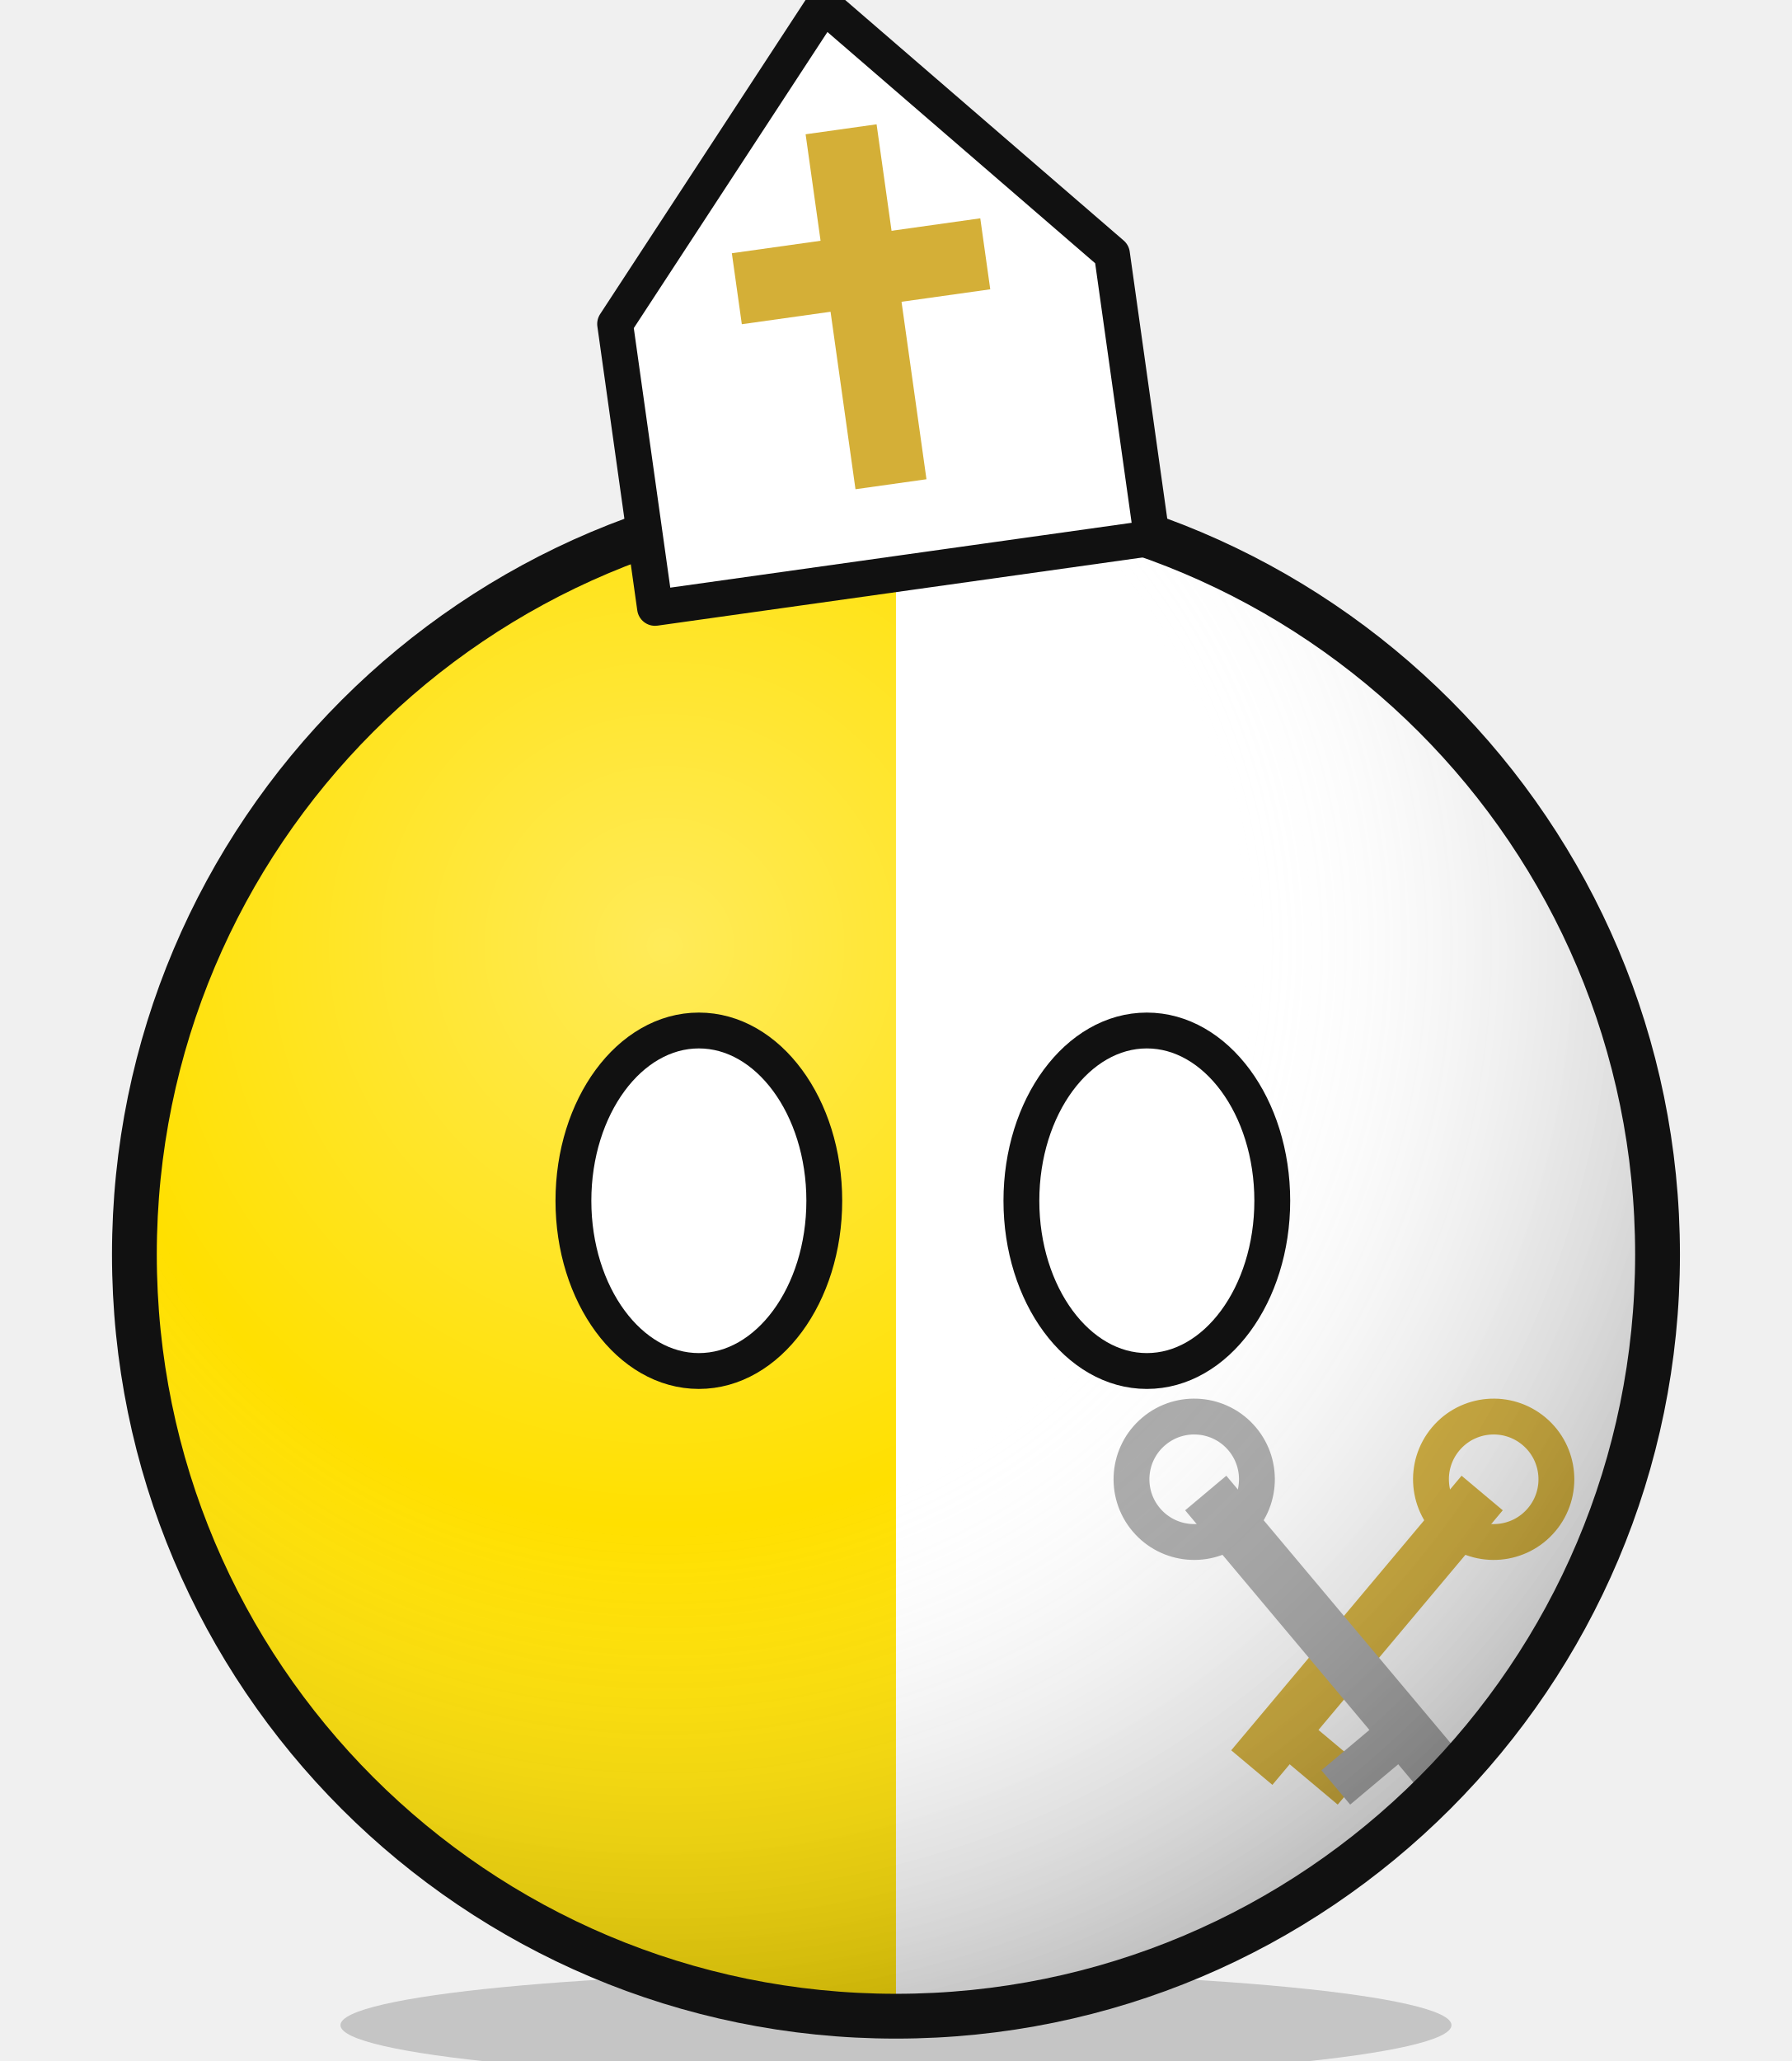
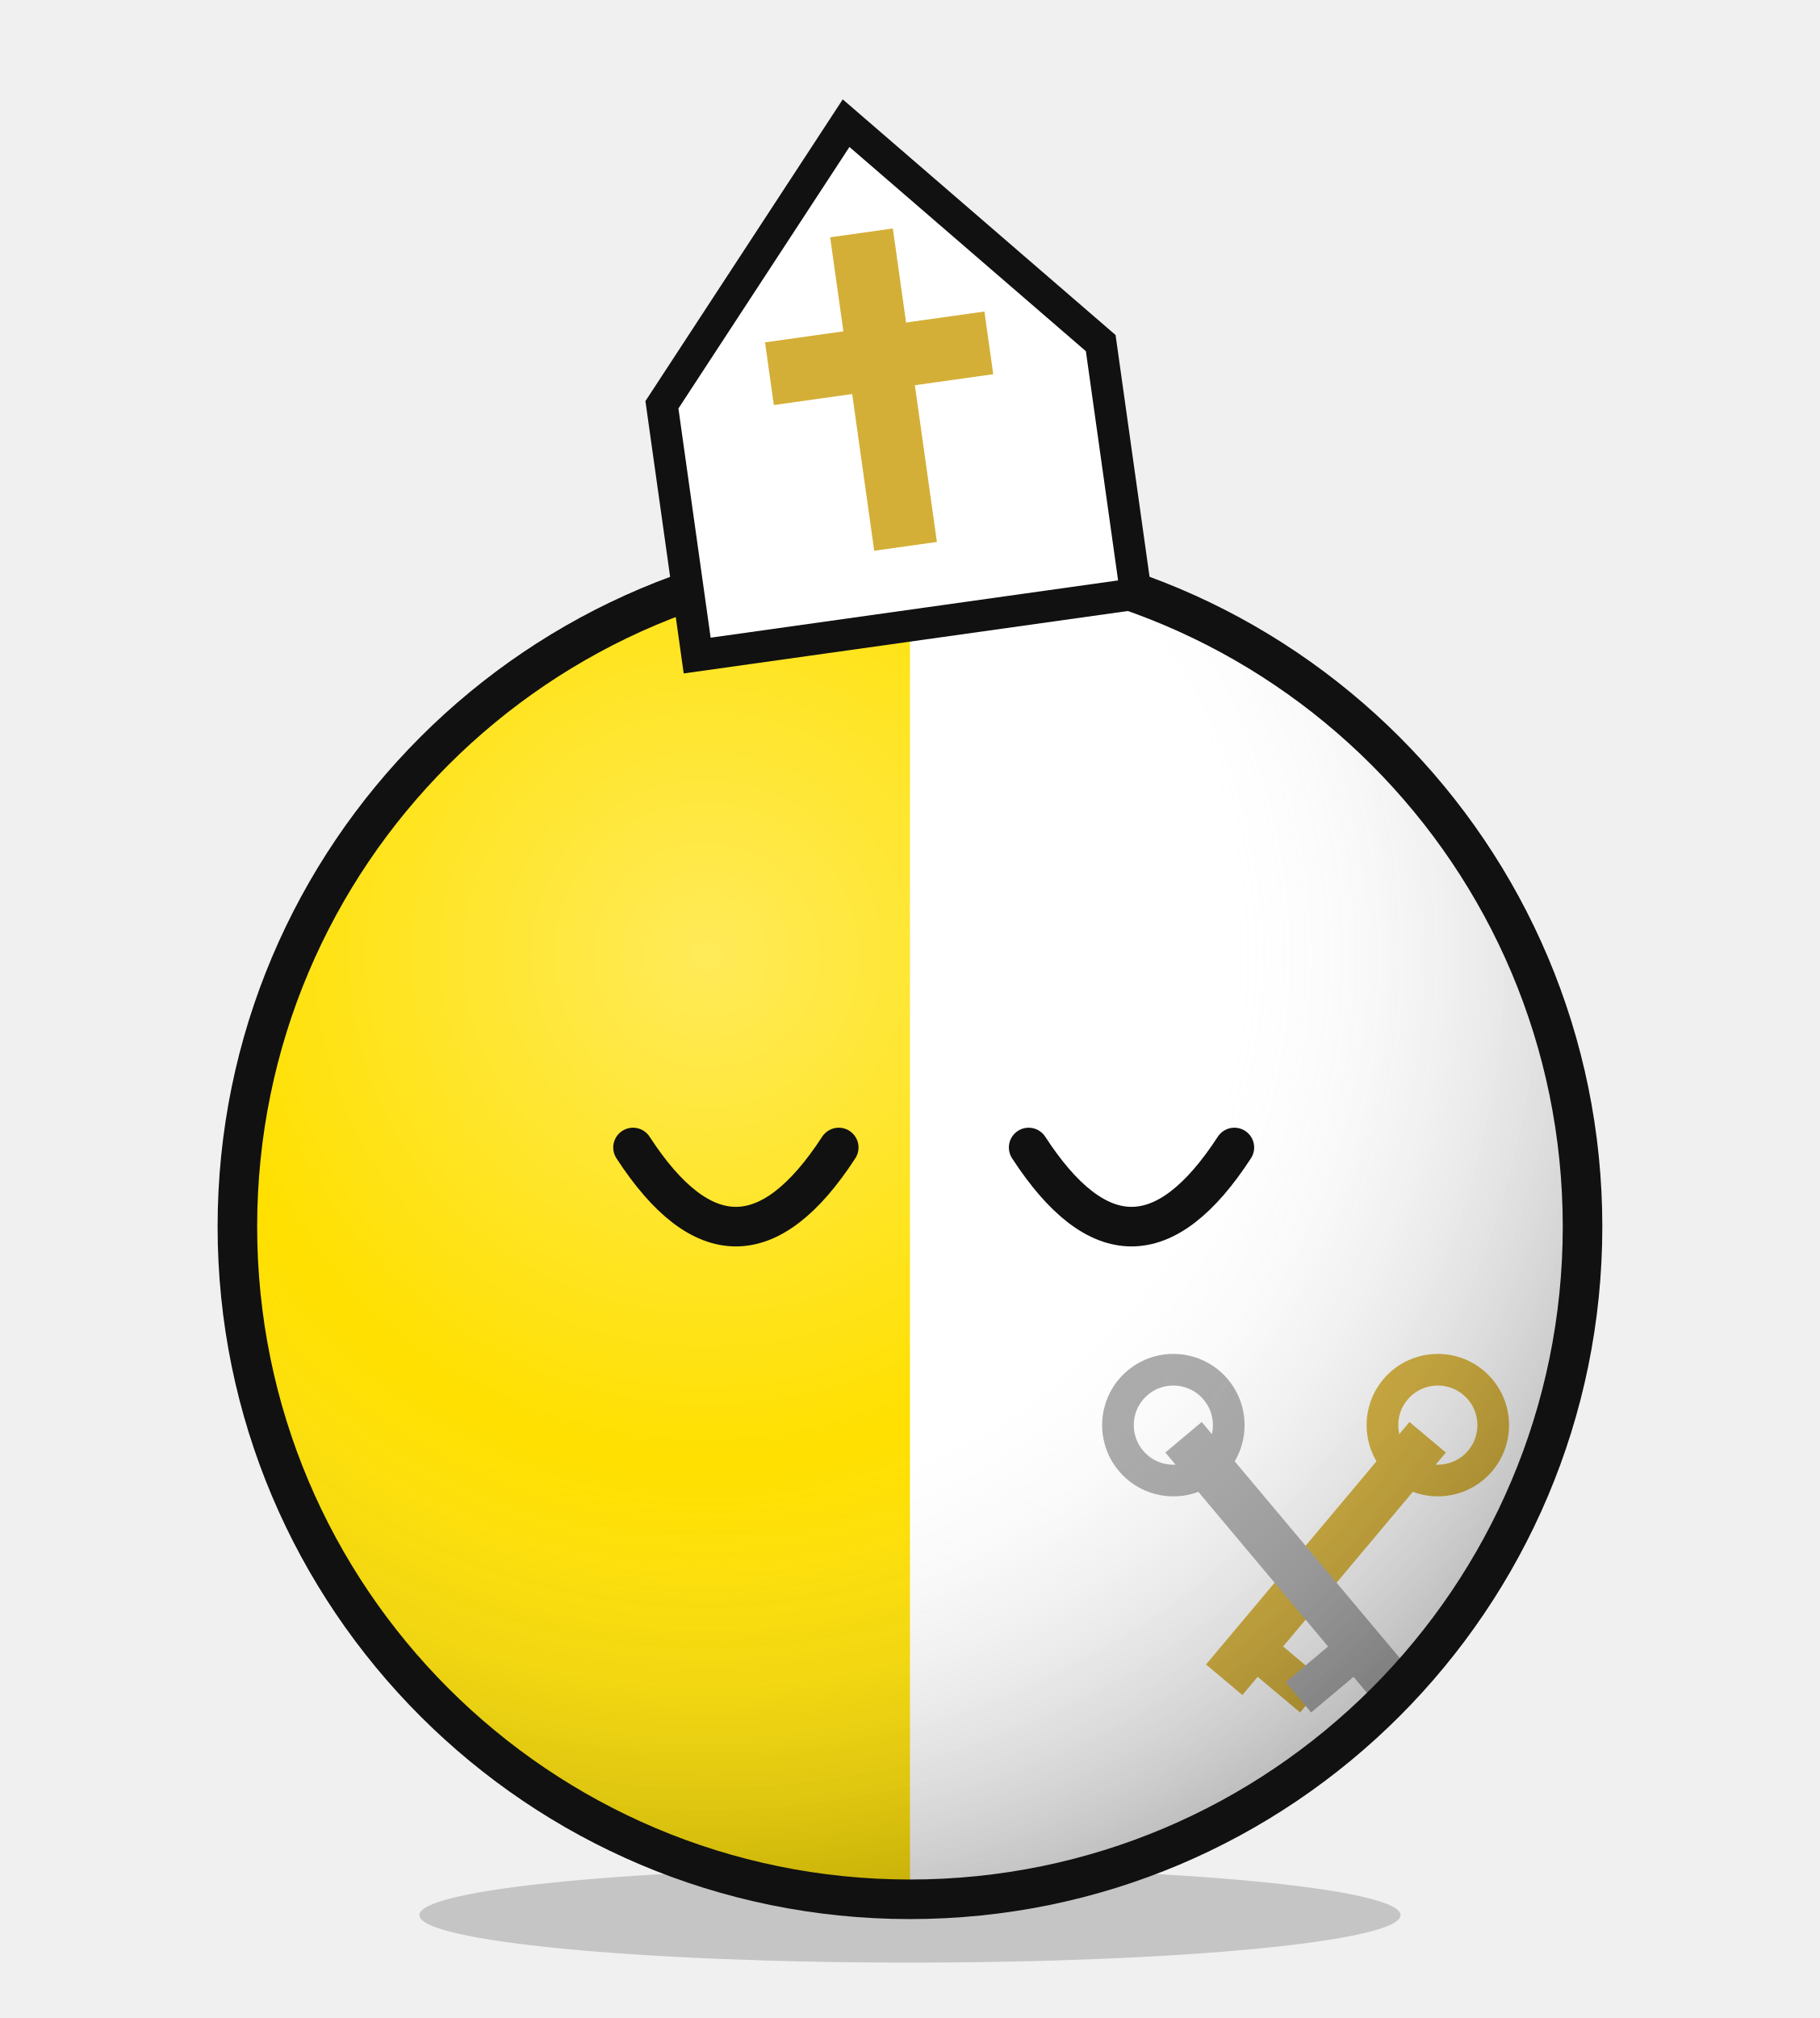
- <svg xmlns="http://www.w3.org/2000/svg" viewBox="0 -30 200 230" width="200" height="230">
+ <svg xmlns="http://www.w3.org/2000/svg" viewBox="-15 -45 230 255" width="230" height="255">
  <defs>
    <clipPath id="c">
      <circle cx="100" cy="110" r="85" />
    </clipPath>
    <radialGradient id="brilho" cx="35%" cy="30%" r="75%">
      <stop offset="0" stop-color="#fff" stop-opacity="0.35" />
      <stop offset="0.5" stop-color="#fff" stop-opacity="0" />
      <stop offset="1" stop-color="#000" stop-opacity="0.28" />
    </radialGradient>
  </defs>
-   <ellipse cx="100" cy="196" rx="62" ry="6" fill="#000" opacity="0.18" />
+   <ellipse cx="100" cy="197" rx="62" ry="6" fill="#000" opacity="0.18" />
  <g clip-path="url(#c)">
    <rect x="0" y="20" width="100.5" height="180" fill="#FFE000" />
    <rect x="100" y="20" width="100.5" height="180" fill="#FFFFFF" />
    <g transform="translate(150 155) rotate(40)">
      <rect x="-3" y="-24" width="6" height="40" fill="#D4AF37" />
      <circle cx="0" cy="-26" r="7" fill="none" stroke="#D4AF37" stroke-width="4" />
      <rect x="0" y="8" width="10" height="5" fill="#D4AF37" />
    </g>
    <g transform="translate(150 155) rotate(-40)">
      <rect x="-3" y="-24" width="6" height="40" fill="#A9A9A9" />
      <circle cx="0" cy="-26" r="7" fill="none" stroke="#A9A9A9" stroke-width="4" />
      <rect x="-10" y="8" width="10" height="5" fill="#A9A9A9" />
    </g>
    <circle cx="100" cy="110" r="85" fill="url(#brilho)" />
  </g>
  <circle cx="100" cy="110" r="85" fill="none" stroke="#111" stroke-width="5" />
-   <ellipse cx="78" cy="104" rx="14" ry="19" fill="#fff" stroke="#111" stroke-width="4" />
-   <ellipse cx="128" cy="104" rx="14" ry="19" fill="#fff" stroke="#111" stroke-width="4" />
+   <path d="M65,100 Q78,120 91,100" fill="none" stroke="#111" stroke-width="5" stroke-linecap="round" />
+   <path d="M115,100 Q128,120 141,100" fill="none" stroke="#111" stroke-width="5" stroke-linecap="round" />
  <g transform="translate(100 28) rotate(-8)">
-     <path d="M-28,6 L-28,-26 L0,-58 L28,-26 L28,6 Z" fill="#FFFFFF" stroke="#111" stroke-width="4" stroke-linejoin="round" />
+     <path d="M-28,6 L-28,-26 L0,-58 L28,-26 L28,6 Z" fill="#FFFFFF" stroke="#111" stroke-width="4" />
    <rect x="-4" y="-44" width="8" height="40" fill="#D4AF37" />
    <rect x="-14" y="-32" width="28" height="8" fill="#D4AF37" />
  </g>
</svg>
